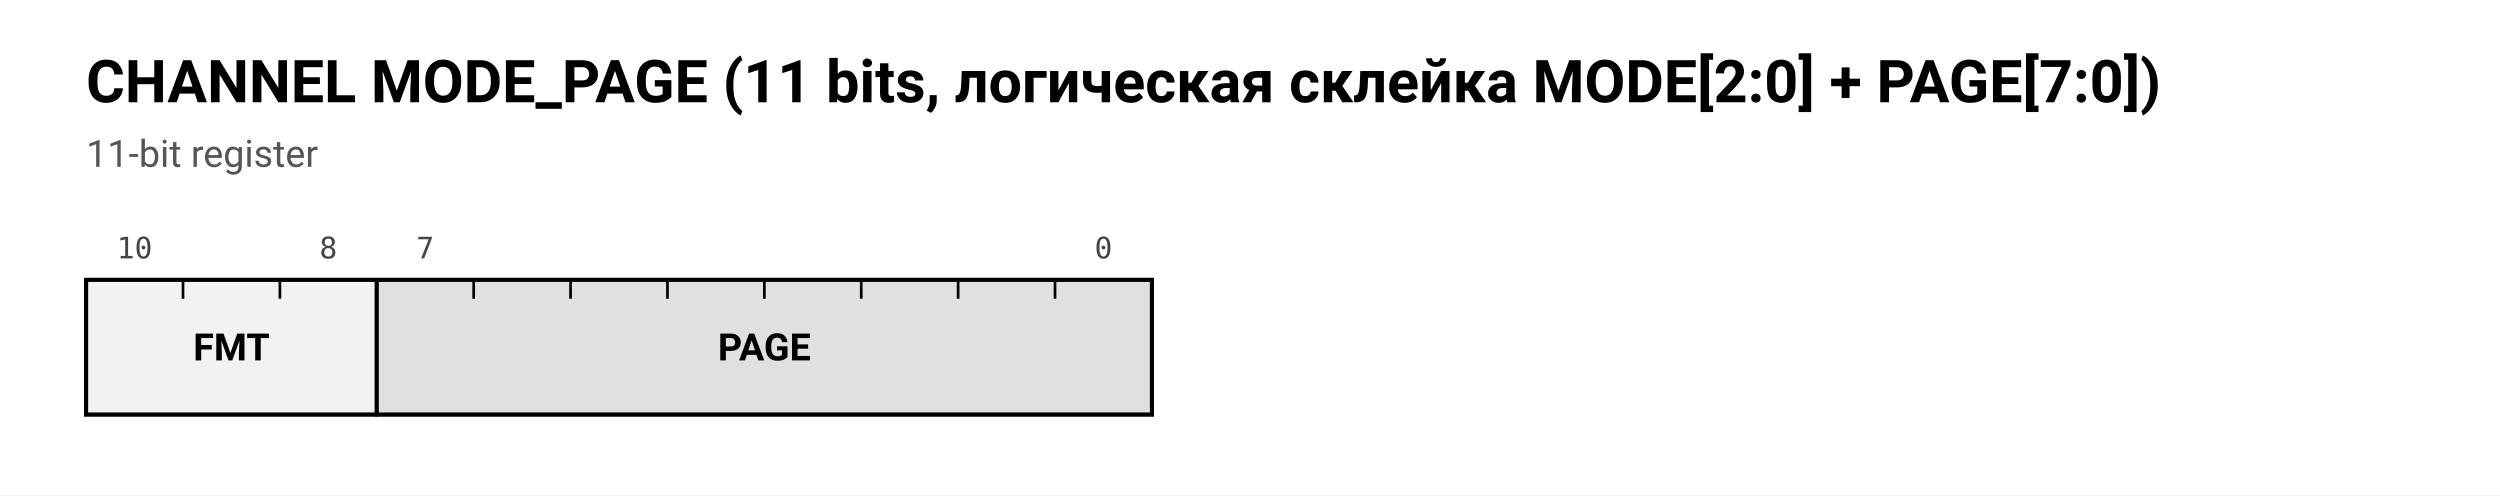
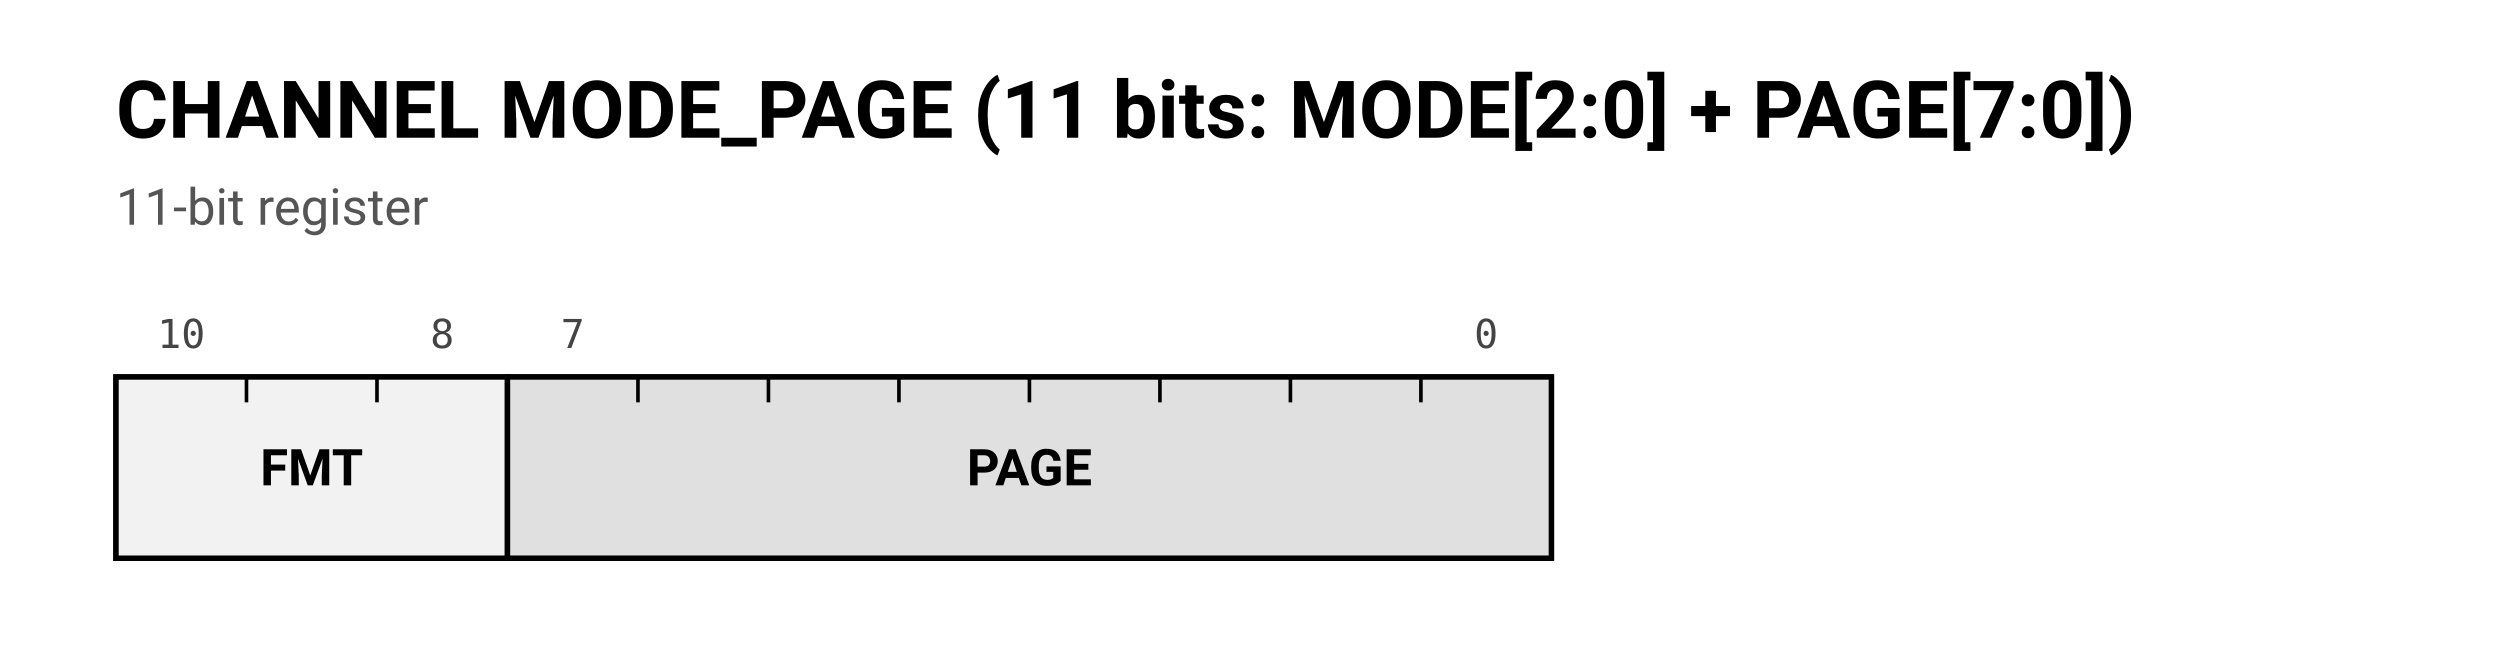
- <svg xmlns="http://www.w3.org/2000/svg" width="928.9" height="184" viewBox="0 0 928.9 184">
+ <svg xmlns="http://www.w3.org/2000/svg" width="689.7" height="184" viewBox="0 0 689.7 184">
  <defs>
    <pattern id="hatch" width="6" height="6" patternUnits="userSpaceOnUse" patternTransform="rotate(45)">
      <rect width="6" height="6" fill="#FFFFFF" />
      <line x1="0" y1="0" x2="0" y2="6" stroke="#B0B0B0" stroke-width="2" />
    </pattern>
    <pattern id="xpat" width="8" height="8" patternUnits="userSpaceOnUse">
      <rect width="8" height="8" fill="#FFFFFF" />
      <path d="M0 0L8 8M8 0L0 8" stroke="#C07070" stroke-width="1" />
    </pattern>
    <marker id="arr" viewBox="0 0 10 10" refX="9" refY="5" markerWidth="8" markerHeight="8" orient="auto">
      <path d="M0 0L10 5L0 10z" fill="#000000" />
    </marker>
  </defs>
  <style>text{font-family:-apple-system,BlinkMacSystemFont,"Segoe UI",Roboto,Helvetica,Arial,sans-serif}.m{font-family:ui-monospace,Menlo,Consolas,"DejaVu Sans Mono",monospace}</style>
-   <rect width="928.9" height="184" fill="#FFFFFF" />
-   <text x="32" y="38" font-size="22" font-weight="700" fill="#000000">CHANNEL MODE_PAGE (11 bits, логическая склейка MODE[2:0] + PAGE[7:0])</text>
+   <rect width="689.7" height="184" fill="#FFFFFF" />
+   <text x="32" y="38" font-size="22" font-weight="700" fill="#000000">CHANNEL MODE_PAGE (11 bits: MODE[2:0] + PAGE[7:0])</text>
  <text x="32" y="62" font-size="14" fill="#555555">11-bit register</text>
  <text x="50" y="96" font-size="11" text-anchor="middle" fill="#444444" class="m">10</text>
  <text x="122" y="96" font-size="11" text-anchor="middle" fill="#444444" class="m">8</text>
  <text x="158" y="96" font-size="11" text-anchor="middle" fill="#444444" class="m">7</text>
  <text x="410" y="96" font-size="11" text-anchor="middle" fill="#444444" class="m">0</text>
  <rect x="32" y="104" width="396" height="50" fill="#FFFFFF" stroke="#000000" stroke-width="1.5" />
  <rect x="32" y="104" width="108" height="50" fill="#F2F2F2" stroke="#000000" stroke-width="1.5" />
  <text x="86" y="133.9" font-size="14" text-anchor="middle" fill="#000000" font-weight="700">FMT</text>
  <line x1="68" y1="104" x2="68" y2="111" stroke="#000000" stroke-width="1" />
  <line x1="104" y1="104" x2="104" y2="111" stroke="#000000" stroke-width="1" />
  <rect x="140" y="104" width="288" height="50" fill="#E0E0E0" stroke="#000000" stroke-width="1.5" />
  <text x="284" y="133.9" font-size="14" text-anchor="middle" fill="#000000" font-weight="700">PAGE</text>
  <line x1="176" y1="104" x2="176" y2="111" stroke="#000000" stroke-width="1" />
  <line x1="212" y1="104" x2="212" y2="111" stroke="#000000" stroke-width="1" />
  <line x1="248" y1="104" x2="248" y2="111" stroke="#000000" stroke-width="1" />
  <line x1="284" y1="104" x2="284" y2="111" stroke="#000000" stroke-width="1" />
  <line x1="320" y1="104" x2="320" y2="111" stroke="#000000" stroke-width="1" />
  <line x1="356" y1="104" x2="356" y2="111" stroke="#000000" stroke-width="1" />
  <line x1="392" y1="104" x2="392" y2="111" stroke="#000000" stroke-width="1" />
</svg>
